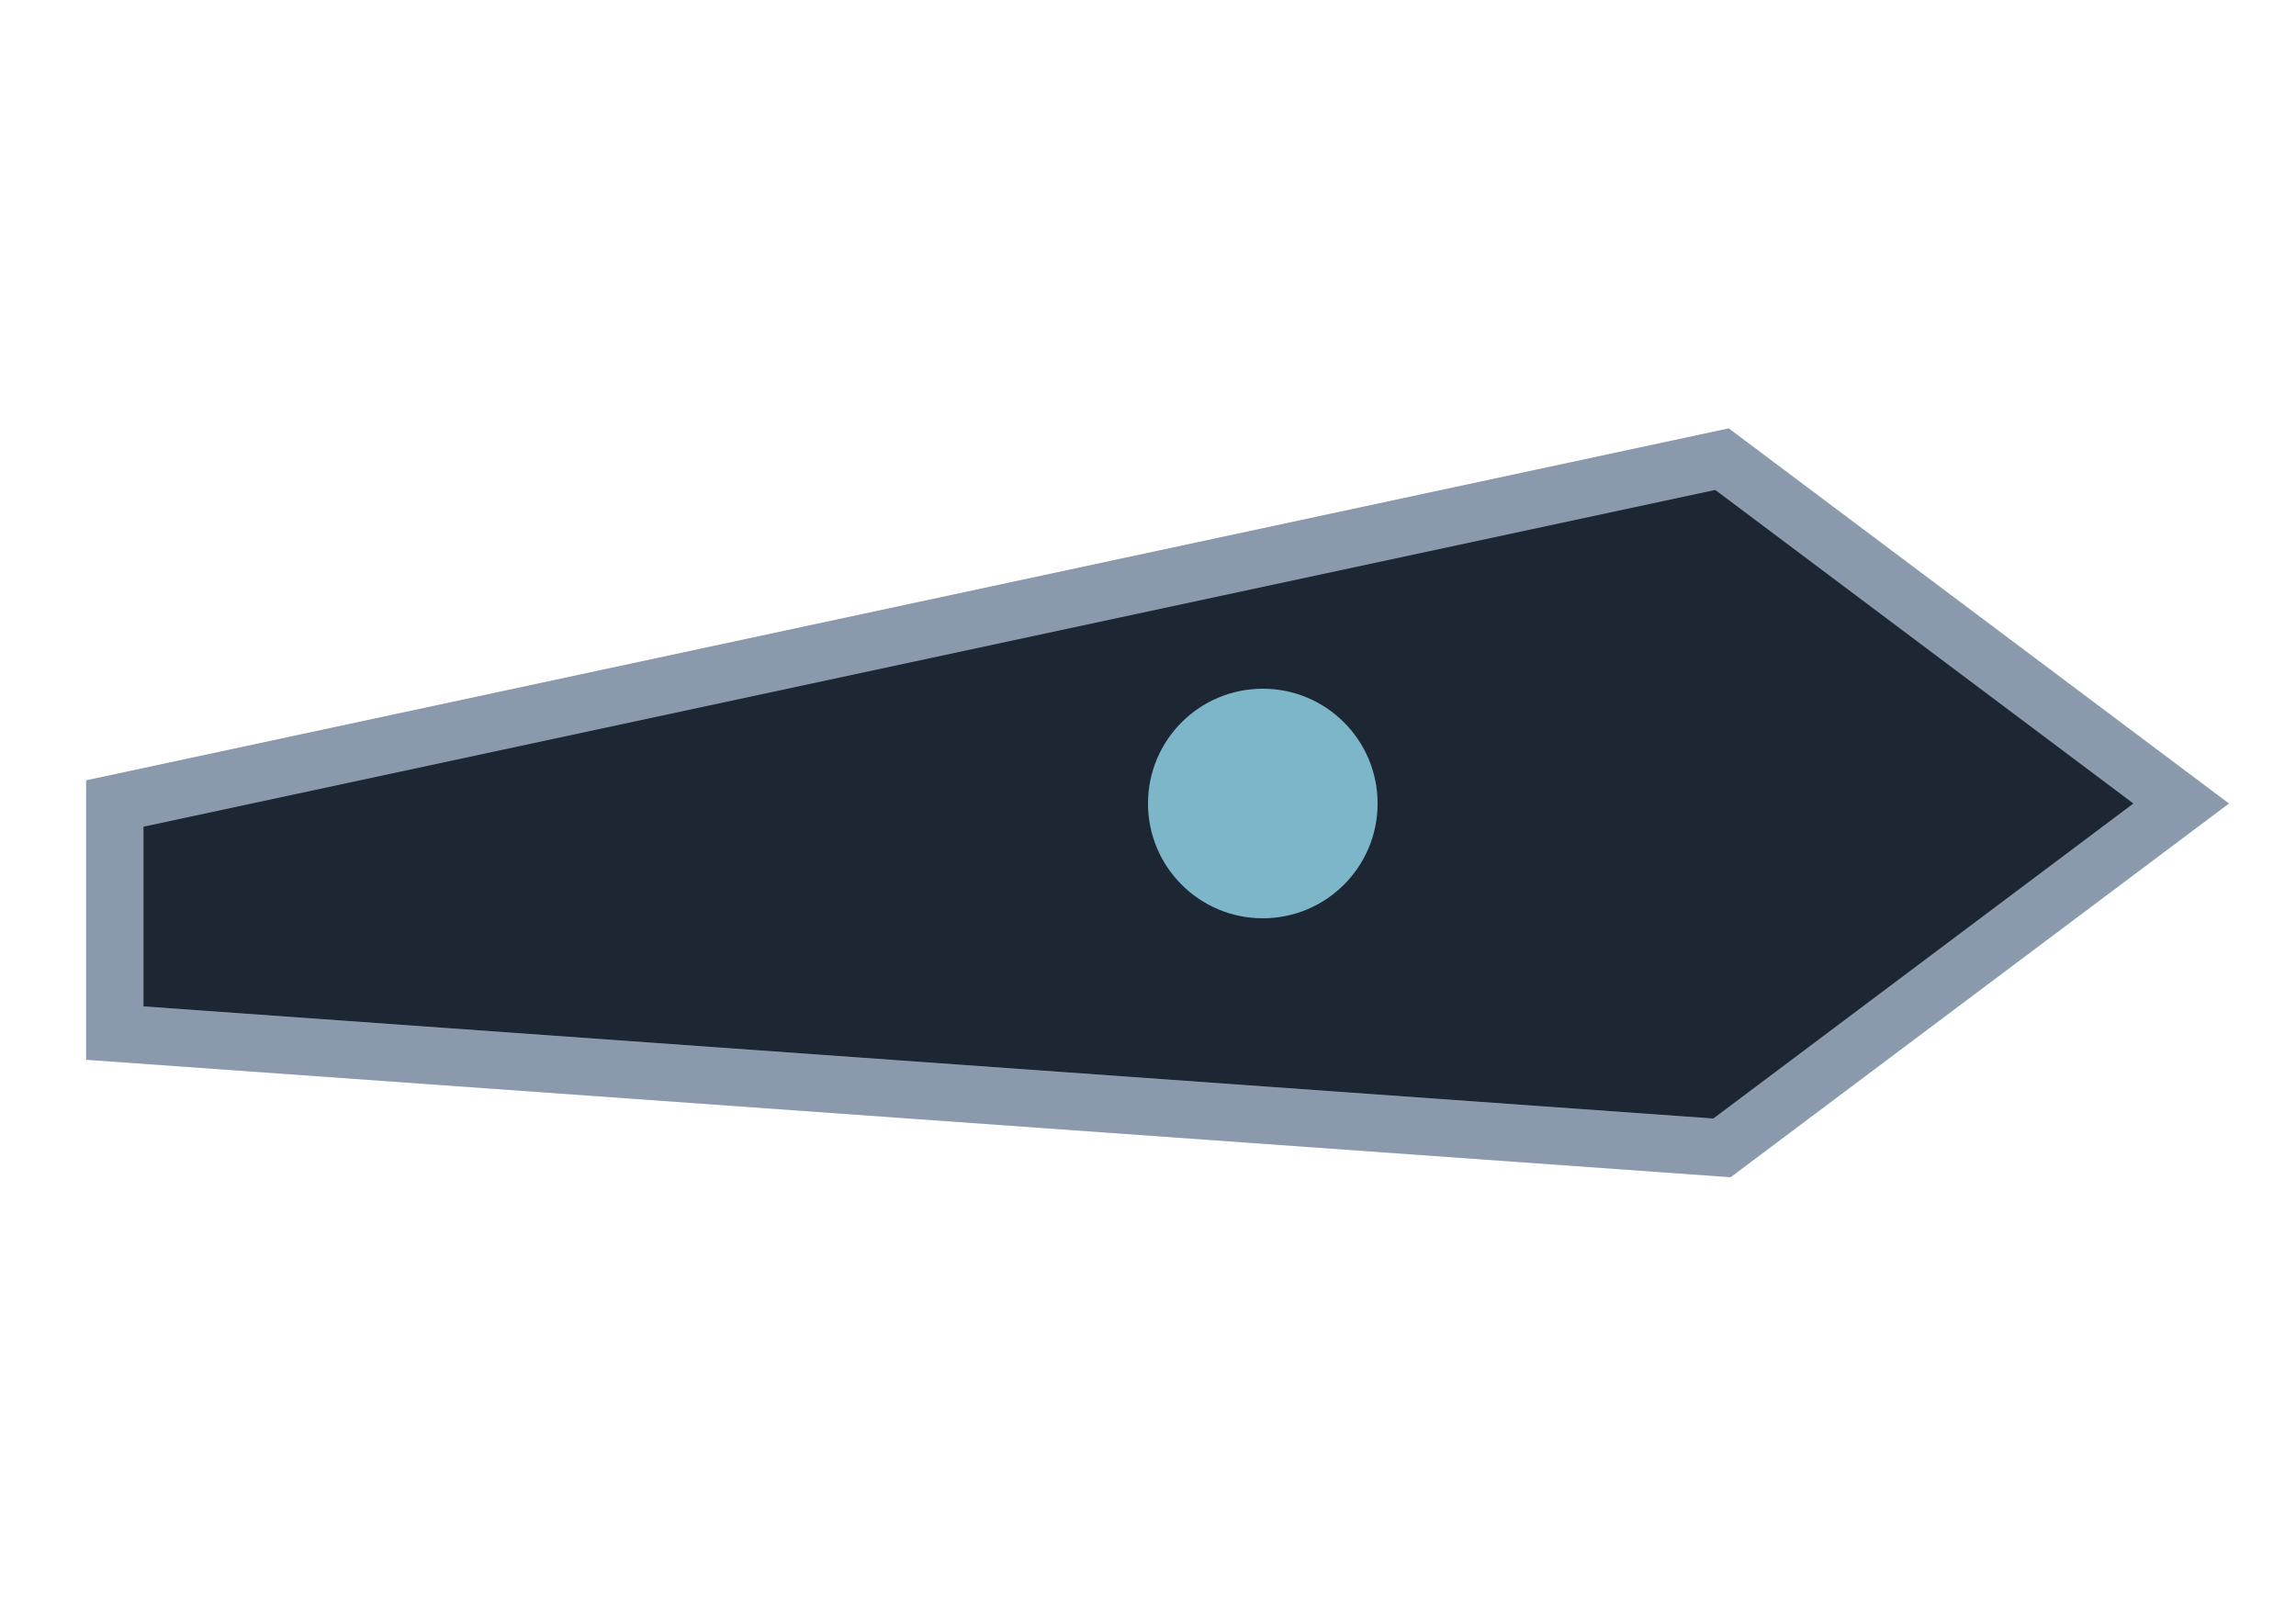
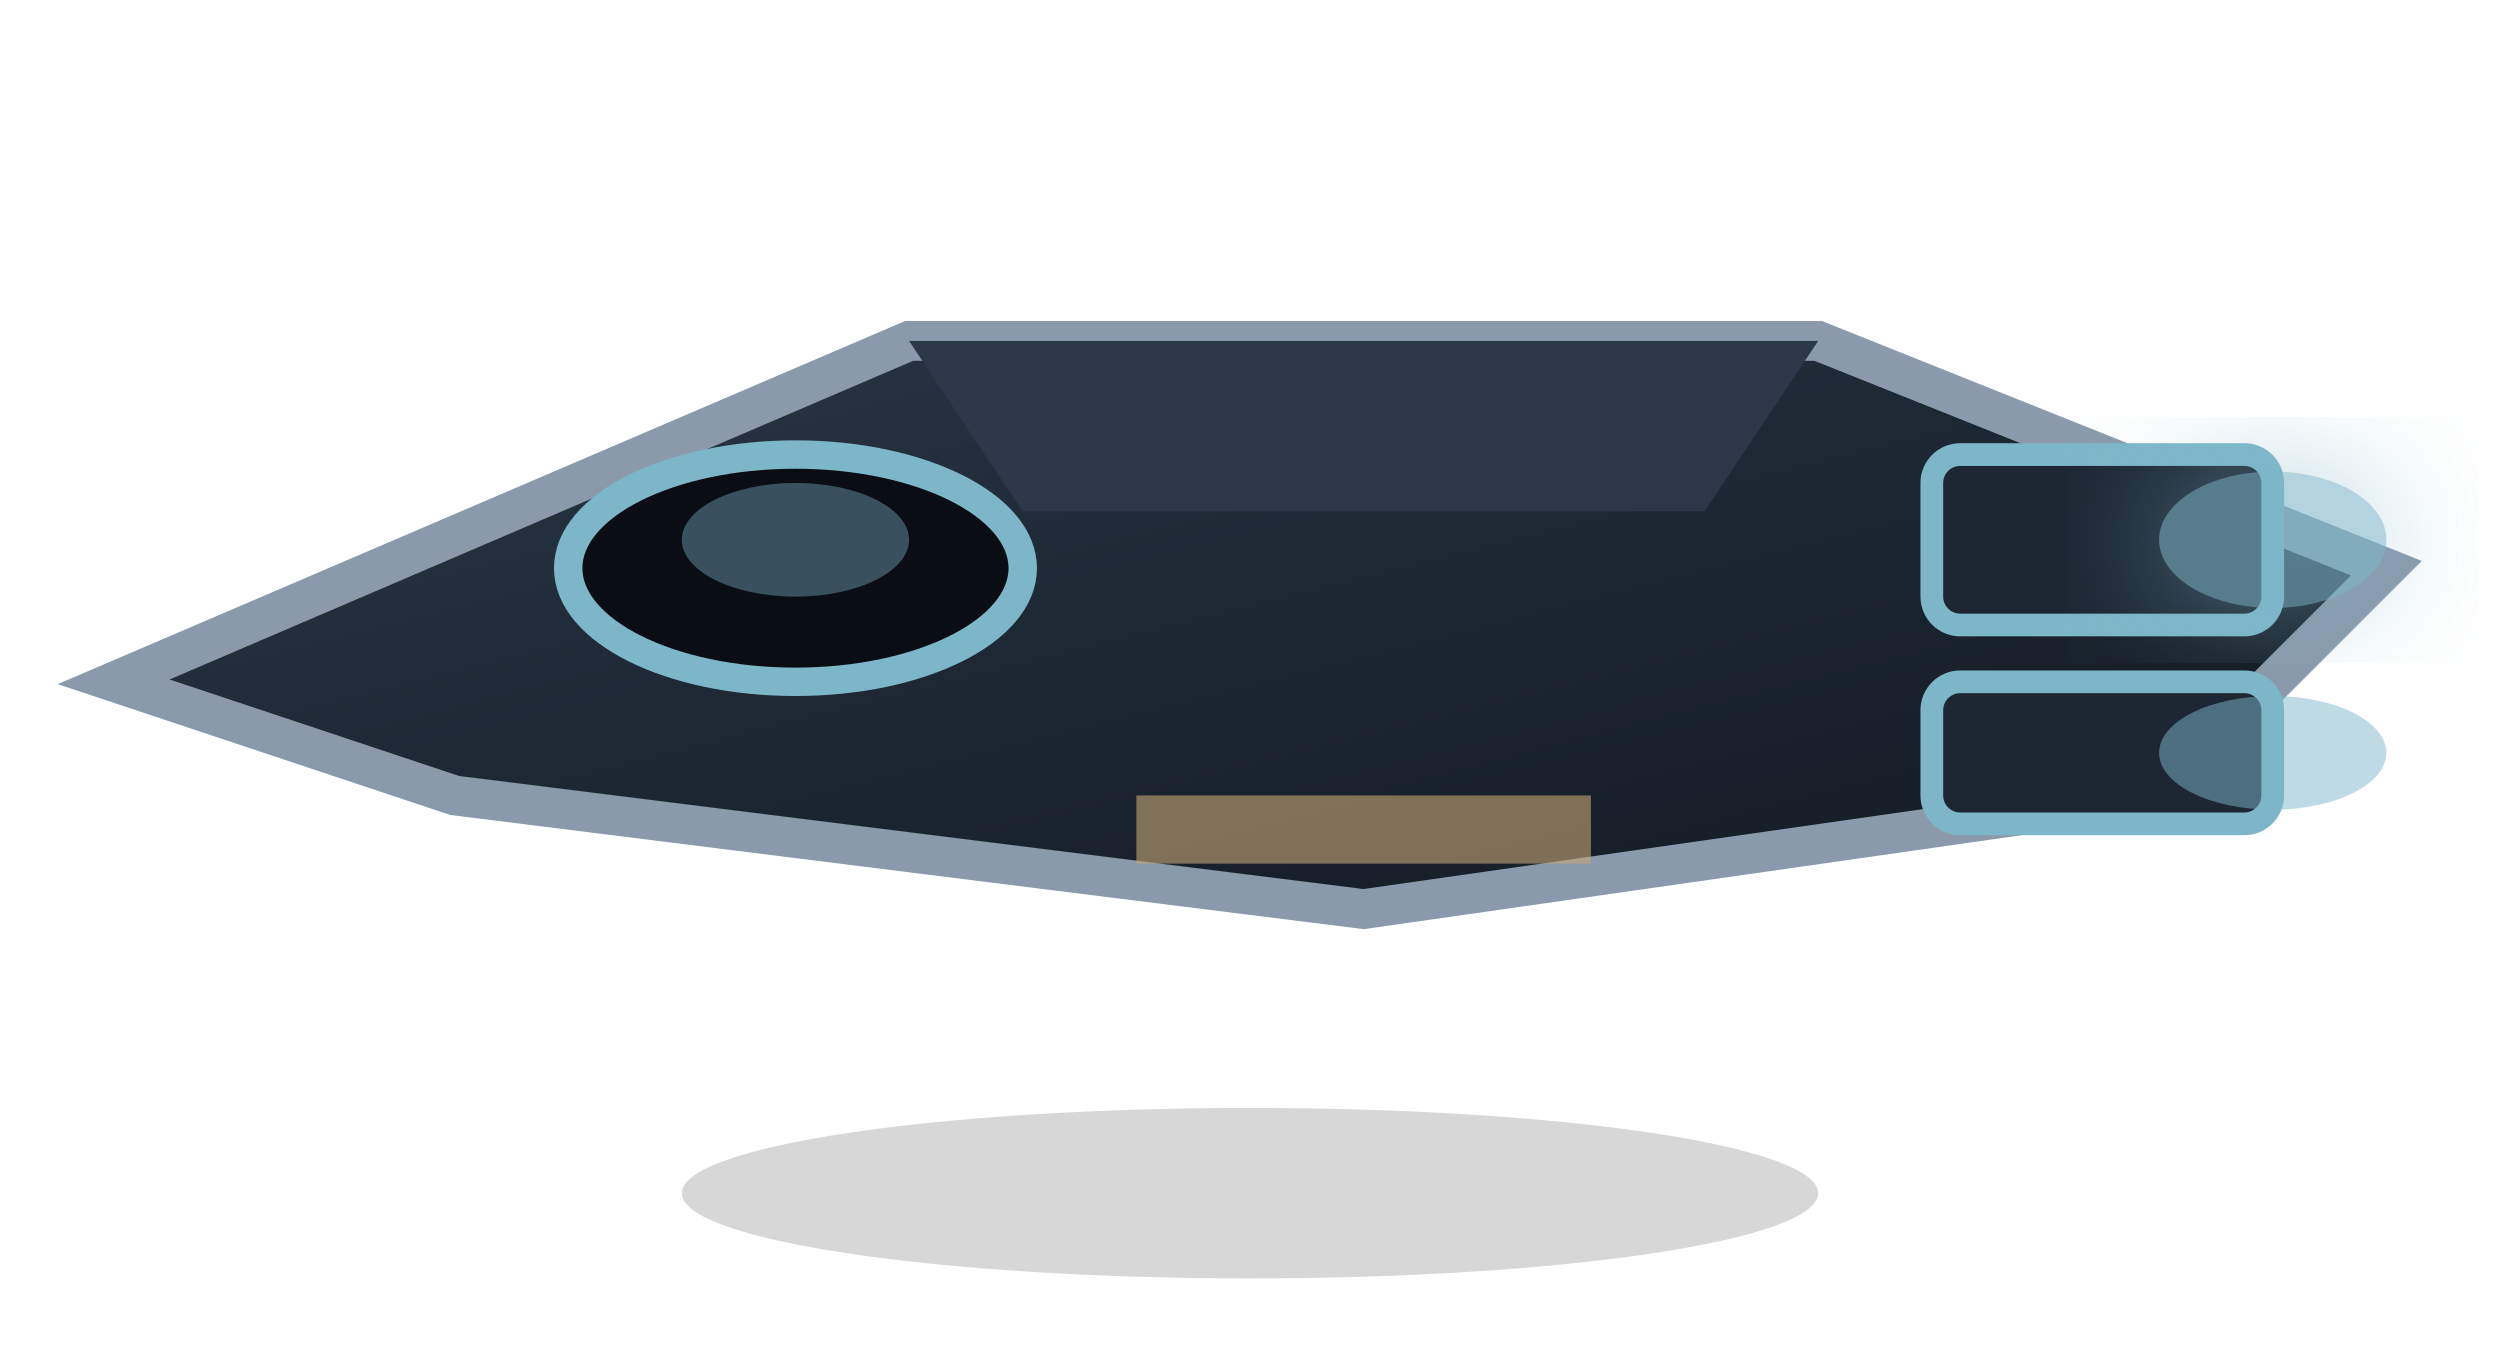
- <svg xmlns="http://www.w3.org/2000/svg" viewBox="0 0 40 28" width="40" height="28" fill="none">
-   <polygon points="2,14 30,8 38,14 30,20 2,18" fill="#1c2733" stroke="#8a9aac" />
-   <circle cx="22" cy="14" r="2" fill="#7eb6c9" />
+ <svg xmlns="http://www.w3.org/2000/svg" viewBox="0 0 44 24" width="44" height="24" fill="none">
+   <defs>
+     <radialGradient id="padG" cx="50%" cy="50%" r="50%">
+       <stop offset="0%" stop-color="#1c2733" stop-opacity="0.9" />
+       <stop offset="100%" stop-color="#0a0e14" stop-opacity="0.2" />
+     </radialGradient>
+     <radialGradient id="coreG" cx="40%" cy="35%" r="60%">
+       <stop offset="0%" stop-color="#d4eef5" />
+       <stop offset="45%" stop-color="#7eb6c9" />
+       <stop offset="100%" stop-color="#1a4050" stop-opacity="0.8" />
+     </radialGradient>
+     <linearGradient id="hullL" x1="0" y1="0" x2="1" y2="1">
+       <stop offset="0%" stop-color="#2a3848" />
+       <stop offset="50%" stop-color="#1c2733" />
+       <stop offset="100%" stop-color="#121820" />
+     </linearGradient>
+     <linearGradient id="steelL" x1="0" y1="0" x2="0" y2="1">
+       <stop offset="0%" stop-color="#b0bec8" />
+       <stop offset="40%" stop-color="#8a9aac" />
+       <stop offset="100%" stop-color="#5c6b7e" />
+     </linearGradient>
+     <linearGradient id="brassL" x1="0" y1="0" x2="0" y2="1">
+       <stop offset="0%" stop-color="#e0c9a0" />
+       <stop offset="100%" stop-color="#8a7350" />
+     </linearGradient>
+     <filter id="softGlow" x="-40%" y="-40%" width="180%" height="180%">
+       <feGaussianBlur stdDeviation="1.2" result="b" />
+       <feMerge>
+         <feMergeNode in="b" />
+         <feMergeNode in="SourceGraphic" />
+       </feMerge>
+     </filter>
+   </defs>
+   <ellipse cx="22" cy="21" rx="10" ry="1.5" fill="rgba(0,0,0,0.45)" opacity="0.35" />
+   <path d="M2 12 L16 6 L32 6 L42 10 L38 14 L24 16 L8 14 Z" fill="url(#hullL)" stroke="#8a9aac" stroke-width="0.7" />
+   <path d="M16 6 L32 6 L30 9 L18 9 Z" fill="#2a3848" />
+   <ellipse cx="14" cy="10" rx="4" ry="2" fill="#0a0e14" stroke="#7eb6c9" stroke-width="0.5" />
+   <ellipse cx="14" cy="9.5" rx="2" ry="1" fill="#7eb6c9" opacity="0.4" />
+   <rect x="34" y="8" width="6" height="3" rx="0.5" fill="#1c2733" stroke="#7eb6c9" stroke-width="0.4" />
+   <rect x="34" y="12" width="6" height="2.5" rx="0.5" fill="#1c2733" stroke="#7eb6c9" stroke-width="0.4" />
+   <ellipse cx="40" cy="9.5" rx="2" ry="1.2" fill="#7eb6c9" opacity="0.6" filter="url(#softGlow)" />
+   <ellipse cx="40" cy="13.25" rx="2" ry="1" fill="#7eb6c9" opacity="0.5" />
+   <rect x="20" y="14" width="8" height="1.2" fill="#c4a574" opacity="0.6" />
</svg>
